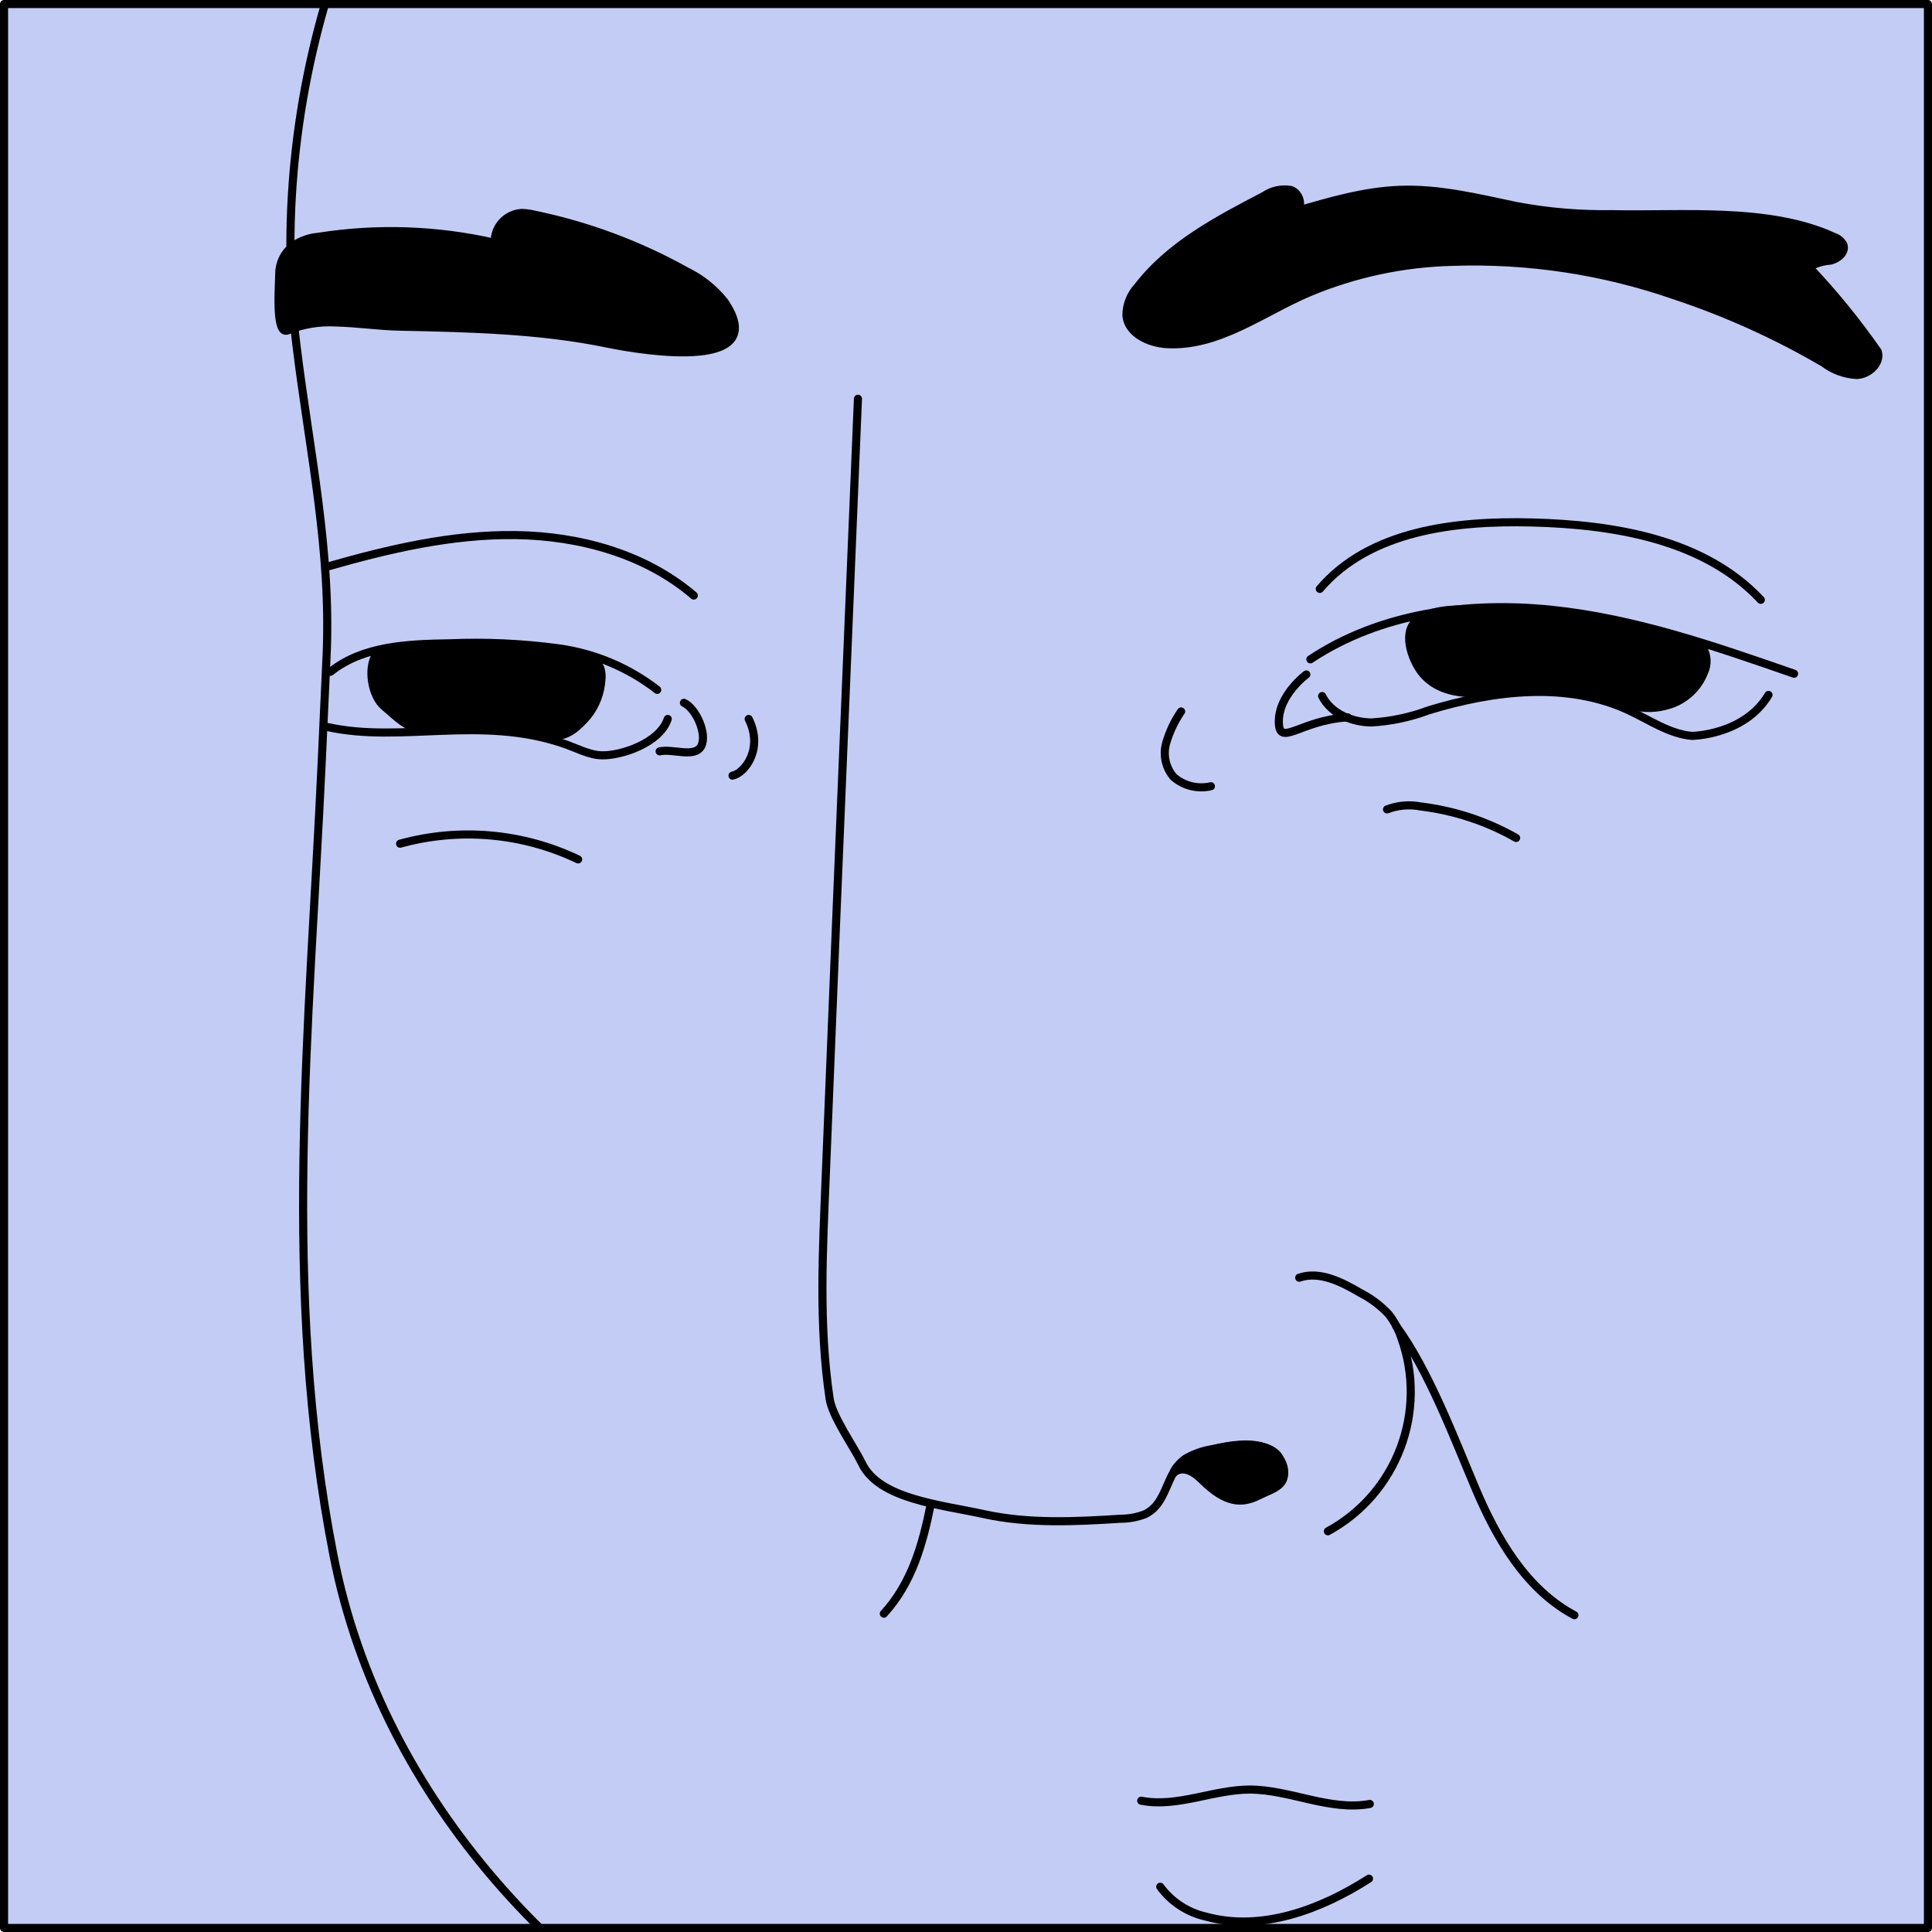
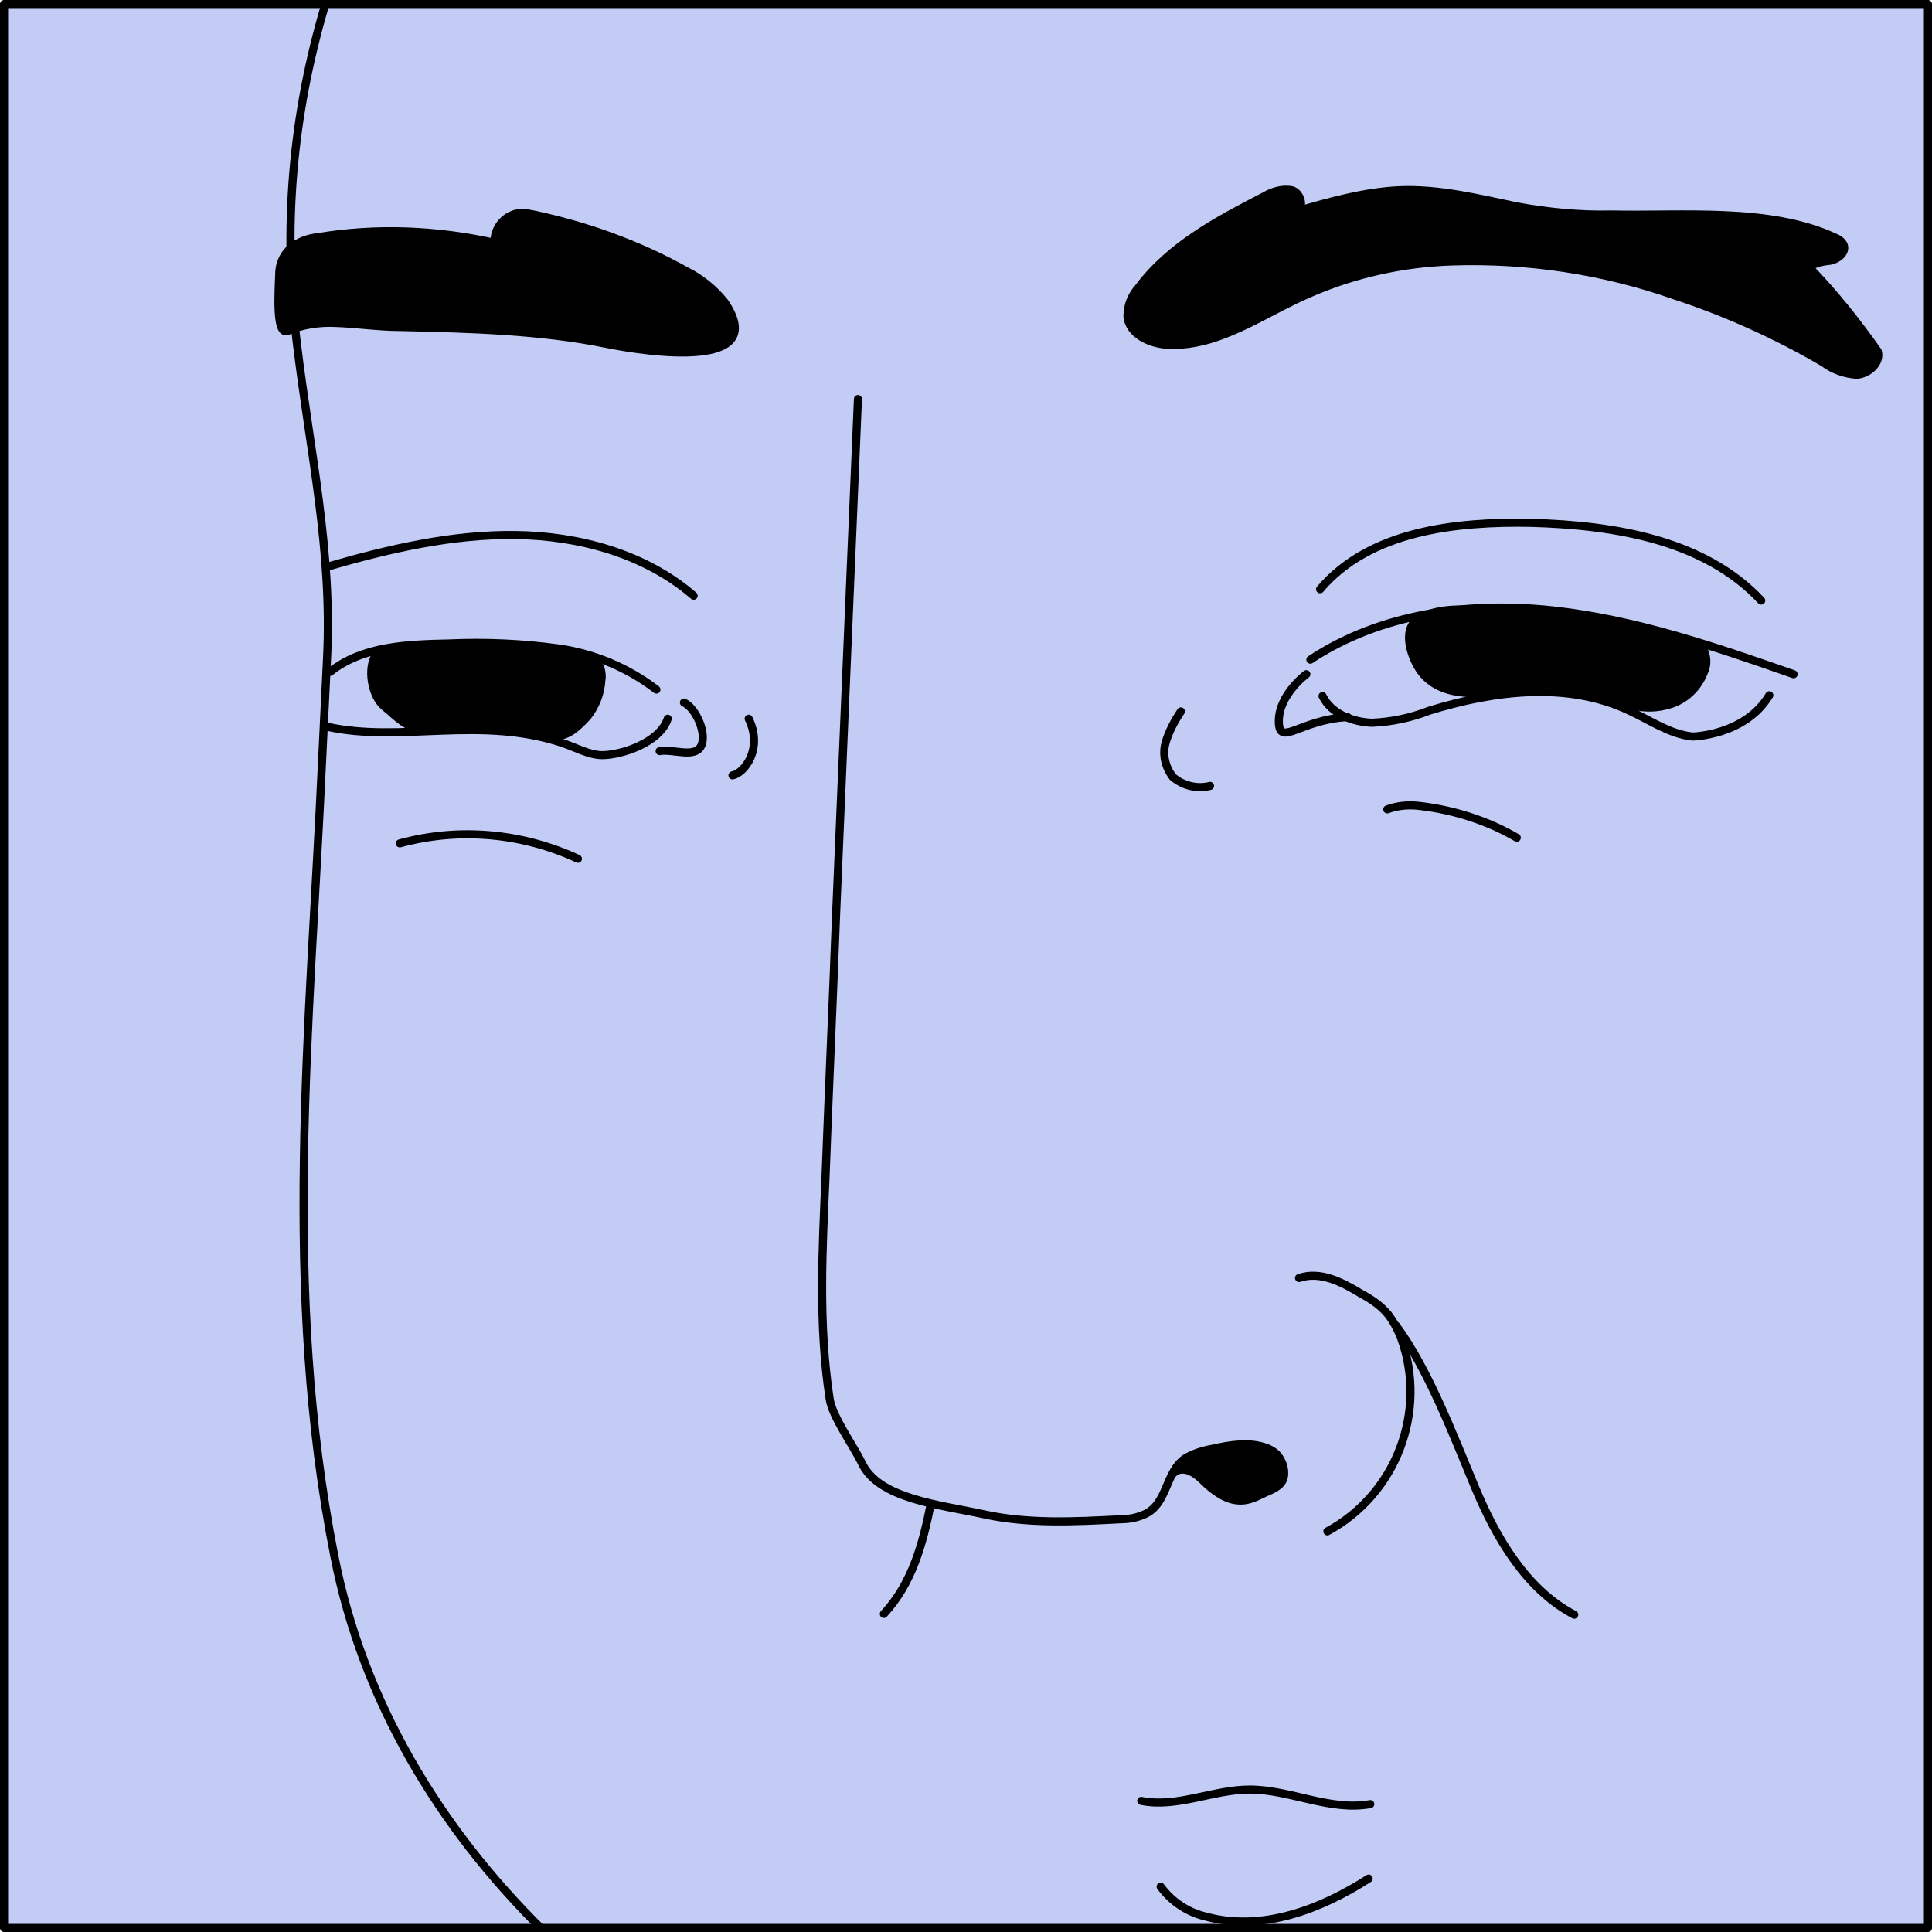
- <svg xmlns="http://www.w3.org/2000/svg" id="Layer_1" data-name="Layer 1" viewBox="0 0 238.7 238.7">
-   <defs>
-     <style>.cls-1,.cls-4{fill:none;}.cls-2{fill:#c3ccf4;}.cls-2,.cls-4,.cls-5,.cls-6{stroke:#000;stroke-linejoin:round;}.cls-3{clip-path:url(#clip-path);}.cls-4,.cls-5{stroke-linecap:round;}</style>
-     <clipPath id="clip-path">
-       <rect class="cls-1" x="0.5" y="0.5" width="237.7" height="237.7" transform="translate(0 238.7) rotate(-90)" />
-     </clipPath>
-   </defs>
-   <rect class="cls-2" x="0.5" y="0.5" width="237.7" height="237.7" transform="translate(0 238.7) rotate(-90)" />
-   <g class="cls-3">
-     <path class="cls-4" d="M67.33-44.67c-22.66,21-34.65,55-30.71,87.28C38.23,55.8,41,68.09,40.33,81.47l-.57,12.42c-1.52,33-5,65.45,1.45,98.3,6,30.59,29.16,54.54,55.37,66.81" />
-     <path class="cls-4" d="M106,49.27,103.34,113q-.66,16.17-1.32,32.34c-.37,9.19-.88,18.28.48,27.47.33,2.22,3,5.94,4,8,2.13,4.41,9.62,5.07,15.1,6.27s11.24.92,16.89.56a8.27,8.27,0,0,0,2.95-.55c2.86-1.32,2.53-5.11,5-6.86a9.54,9.54,0,0,1,3.36-1.19c2.22-.48,4.65-.95,6.72-.12s3,3.59,1.13,4.66" />
-     <path class="cls-5" d="M179.43,32.35a75.59,75.59,0,0,1,27.49,4.16,96.46,96.46,0,0,1,18.39,8.32,7.39,7.39,0,0,0,4.11,1.5c1.48-.07,3-1.46,2.58-2.89A89.35,89.35,0,0,0,223.5,33a6.22,6.22,0,0,1,2.66-.8c.91-.23,1.89-1,1.6-1.93a2,2,0,0,0-1.18-1c-8-3.71-18.85-2.61-27.47-2.81a58.34,58.34,0,0,1-11.74-1c-4.79-1-9.6-2.21-14.54-2-4.34.18-8.57,1.42-12.74,2.64,1-.52.48-2.28-.61-2.63a4.48,4.48,0,0,0-3.29.72c-5.75,3-11.69,6.11-15.63,11.25A5.2,5.2,0,0,0,139.17,39c.23,2.22,2.79,3.39,5,3.52,6.43.35,11.92-4,17.58-6.39A48.84,48.84,0,0,1,179.43,32.35Z" />
-     <path class="cls-4" d="M160.52,157.86c2.55-.87,5.27.54,7.6,1.91a12.63,12.63,0,0,1,3.45,2.6,9.67,9.67,0,0,1,1.56,2.92,19.62,19.62,0,0,1-9.07,23.9" />
-     <path class="cls-4" d="M141,222.48c4.42.87,8.86-1.36,13.37-1.38,5,0,9.93,2.69,14.87,1.78" />
-     <path class="cls-4" d="M161.9,81.46c8.62-5.73,19.51-7.19,29.81-6.12s20.18,4.5,29.95,7.9" />
-     <path class="cls-4" d="M163.35,86c1.09,2.17,3.67,3.23,6.09,3.26a24.08,24.08,0,0,0,7.07-1.5c8.07-2.46,17.08-3.55,24.72,0,2.56,1.19,5,2.91,7.8,3.16,0,0,6.47-.06,9.47-5.06" />
-     <path class="cls-5" d="M210.5,79.83c.07-.1-9.08-2.39-9.83-2.59a50.24,50.24,0,0,0-10-1.62c-2.71-.16-5.37-.05-8.07-.23-2.37-.16-5.3-.24-7.38,1.13s-.84,4.89.39,6.49c2.9,3.79,8.93,2.61,12.85,1.82,3.16-.63,5.9,0,9,1s5.37,2.35,8.92,1.2a6.78,6.78,0,0,0,4.14-3.92,3.21,3.21,0,0,0-.19-3.17" />
-     <path class="cls-4" d="M145.93,87.9a13.47,13.47,0,0,0-1.86,3.95A4.54,4.54,0,0,0,145,96a5.23,5.23,0,0,0,4.61,1.14" />
-     <path class="cls-4" d="M40.83,83c4-3.22,9.58-3.44,14.73-3.52A76.89,76.89,0,0,1,69,80.1,25.54,25.54,0,0,1,81.2,85.23" />
-     <path class="cls-4" d="M82.5,88.83c-1,3-5.79,4.54-8.1,4.49-1.61,0-3.37-1-4.9-1.49-10.18-3.43-20,0-29-2" />
-     <path class="cls-4" d="M84.5,86.83c1.51.7,2.93,3.92,2.12,5.38s-3.49.26-5.12.62" />
-     <path class="cls-4" d="M92.5,88.83c1.84,3.66-.46,6.69-2,7" />
-     <path class="cls-5" d="M46.5,80.83c-1.16,1.68-.58,5.18,1,6.48S50.21,90,52.25,90c4.09,0,8.47-.86,12.43.46a26.88,26.88,0,0,0,3.82.4c1.61.21,3-1.16,4.07-2.39A7.92,7.92,0,0,0,74.3,84a3.23,3.23,0,0,0-.13-1.45,2.91,2.91,0,0,0-1.49-1.42c-1.36-.66-2.94-.59-4.44-.79a68.61,68.61,0,0,0-9.74-.49c-5,0-8,.68-12,1" />
-     <path class="cls-4" d="M49.43,104.24a31.55,31.55,0,0,1,22,1.94" />
-     <path class="cls-4" d="M171.37,100a7.62,7.62,0,0,1,4.16-.36,31.55,31.55,0,0,1,11.79,3.89" />
-     <path class="cls-4" d="M163.06,72.76c6.14-7.2,16.71-8.45,26.18-8.21,10.23.26,21.31,2.09,28.31,9.56" />
-     <path class="cls-4" d="M40.47,70c7.58-2.17,15.36-4,23.25-3.89s16,2.33,22,7.47" />
-     <path class="cls-5" d="M89.51,37.28a13.67,13.67,0,0,0-4.73-3.78,65.86,65.86,0,0,0-18.86-7,6.58,6.58,0,0,0-1.47-.19A3.55,3.55,0,0,0,61.12,30a57.5,57.5,0,0,0-21.8-.74,6.34,6.34,0,0,0-2.92,1,4.34,4.34,0,0,0-1.9,3.58c-.09,2.51-.38,7.46,1,7a13.67,13.67,0,0,1,6-1c2.65.06,5.29.47,7.94.52,8.61.18,17.3.37,25.64,2.1C80,43.47,95.29,45.81,89.51,37.28Z" />
-     <path class="cls-4" d="M143.35,233.11A9.62,9.62,0,0,0,149,236.8c6.85,1.88,14.16-.86,20.14-4.69" />
-     <path class="cls-4" d="M172.5,163.83c4,5.44,7.17,13.86,9.8,20.08s6.26,12.47,12.22,15.65" />
-     <path class="cls-4" d="M115,185.81c-1,5-2.34,9.78-5.8,13.56" />
-     <path class="cls-6" d="M145,182s1.22-1.43,3.46.8c3,3,5,3,7,2s4.24-1.29,2.62-4.64S145.58,179.22,145,182Z" />
-     <path class="cls-4" d="M161.4,83.33s-3.4,2.49-3.4,5.8,2.6-.16,8.53-.5" />
-   </g>
+ <svg xmlns="http://www.w3.org/2000/svg" version="1.1" id="Layer_1" x="0px" y="0px" viewBox="0 0 238.7 238.7" style="enable-background:new 0 0 238.7 238.7;" xml:space="preserve">
+   <style type="text/css">
+ 	.st0{fill:#C3CCF4;stroke:#000000;stroke-linejoin:round;}
+ 	.st1{fill:none;}
+ 	.st2{fill:none;stroke:#000000;stroke-linecap:round;stroke-linejoin:round;}
+ 	.st3{stroke:#000000;stroke-linecap:round;stroke-linejoin:round;}
+ 	.st4{stroke:#000000;stroke-linejoin:round;}
+ </style>
+   <rect x="0.5" y="0.5" class="st0" width="237.7" height="237.7" />
+   <rect x="0.5" y="0.5" class="st1" width="237.7" height="237.7" />
+   <path class="st2" d="M40.2,0.5c-4.1,13.8-5.3,27.7-3.5,42.1c1.6,13.2,4.4,25.5,3.7,38.9l-0.6,12.4c-1.5,33-5,65.4,1.5,98.3  c3.5,18,13,33.6,25.5,46" />
+   <path class="st2" d="M106,49.3l-2.7,63.7c-0.4,10.8-0.9,21.6-1.3,32.3c-0.4,9.2-0.9,18.3,0.5,27.5c0.3,2.2,3,5.9,4,8  c2.1,4.4,9.6,5.1,15.1,6.3s11.2,0.9,16.9,0.6c1,0,2-0.2,2.9-0.6c2.9-1.3,2.5-5.1,5-6.9c1-0.6,2.2-1,3.4-1.2c2.2-0.5,4.6-0.9,6.7-0.1  s3,3.6,1.1,4.7" />
+   <path class="st3" d="M179.4,32.3c9.3-0.3,18.7,1.1,27.5,4.2c6.4,2.1,12.6,4.9,18.4,8.3c1.2,0.9,2.6,1.4,4.1,1.5  c1.5-0.1,3-1.5,2.6-2.9c-2.6-3.7-5.4-7.2-8.5-10.4c0.8-0.5,1.7-0.7,2.7-0.8c0.9-0.2,1.9-1,1.6-1.9c-0.2-0.5-0.7-0.8-1.2-1  c-8-3.7-18.9-2.6-27.5-2.8c-3.9,0.1-7.9-0.3-11.7-1c-4.8-1-9.6-2.2-14.5-2c-4.3,0.2-8.6,1.4-12.7,2.6c1-0.5,0.5-2.3-0.6-2.6  c-1.1-0.2-2.3,0.1-3.3,0.7c-5.8,3-11.7,6.1-15.6,11.3c-0.9,1-1.4,2.2-1.4,3.6c0.2,2.2,2.8,3.4,5,3.5c6.4,0.3,11.9-4,17.6-6.4  C167.4,33.8,173.4,32.5,179.4,32.3z" />
+   <path class="st2" d="M160.5,157.9c2.6-0.9,5.3,0.5,7.6,1.9c1.3,0.7,2.5,1.5,3.4,2.6c0.7,0.9,1.2,1.9,1.6,2.9  c3.3,9.1-0.6,19.3-9.1,23.9" />
+   <path class="st2" d="M141,222.5c4.4,0.9,8.9-1.4,13.4-1.4c5,0,9.9,2.7,14.9,1.8" />
+   <path class="st2" d="M161.9,81.5c8.6-5.7,19.5-7.2,29.8-6.1s20.2,4.5,29.9,7.9" />
+   <path class="st2" d="M163.4,86c1.1,2.2,3.7,3.2,6.1,3.3c2.4-0.1,4.8-0.6,7.1-1.5c8.1-2.5,17.1-3.6,24.7,0c2.6,1.2,5,2.9,7.8,3.2  c0,0,6.5-0.1,9.5-5.1" />
+   <path class="st3" d="M210.5,79.8c0.1-0.1-9.1-2.4-9.8-2.6c-3.3-0.9-6.6-1.4-10-1.6c-2.7-0.2-5.4-0.1-8.1-0.2  c-2.4-0.2-5.3-0.2-7.4,1.1s-0.8,4.9,0.4,6.5c2.9,3.8,8.9,2.6,12.9,1.8c3.2-0.6,5.9,0,9,1s5.4,2.3,8.9,1.2c1.9-0.6,3.4-2.1,4.1-3.9  c0.5-1,0.4-2.2-0.2-3.2" />
+   <path class="st2" d="M145.9,87.9c-0.8,1.2-1.5,2.5-1.9,3.9c-0.4,1.5,0,3,0.9,4.2c1.3,1.1,3,1.5,4.6,1.1" />
+   <path class="st2" d="M40.8,83c4-3.2,9.6-3.4,14.7-3.5c4.5-0.2,9,0,13.4,0.6c4.4,0.6,8.7,2.4,12.2,5.1" />
+   <path class="st2" d="M82.5,88.8c-1,3-5.8,4.5-8.1,4.5c-1.6,0-3.4-1-4.9-1.5c-10.2-3.4-20,0-29-2" />
+   <path class="st2" d="M84.5,86.8c1.5,0.7,2.9,3.9,2.1,5.4s-3.5,0.3-5.1,0.6" />
+   <path class="st2" d="M92.5,88.8c1.8,3.7-0.5,6.7-2,7" />
+   <path class="st3" d="M46.5,80.8c-1.2,1.7-0.6,5.2,1,6.5s2.7,2.7,4.8,2.7c4.1,0,8.5-0.9,12.4,0.5c1.3,0.2,2.5,0.4,3.8,0.4  c1.6,0.2,3-1.2,4.1-2.4c1-1.3,1.6-2.8,1.7-4.5c0.1-0.5,0-1-0.1-1.4c-0.3-0.6-0.8-1.1-1.5-1.4c-1.4-0.7-2.9-0.6-4.4-0.8  c-3.2-0.4-6.5-0.6-9.7-0.5C53.5,79.9,50.5,80.5,46.5,80.8" />
+   <path class="st2" d="M49.4,104.2c7.3-2,15.1-1.3,22,1.9" />
+   <path class="st2" d="M171.4,100c1.3-0.5,2.8-0.6,4.2-0.4c4.1,0.5,8.2,1.8,11.8,3.9" />
+   <path class="st2" d="M163.1,72.8c6.1-7.2,16.7-8.4,26.2-8.2c10.2,0.3,21.3,2.1,28.3,9.6" />
+   <path class="st2" d="M40.5,70c7.6-2.2,15.4-4,23.2-3.9s16,2.3,22,7.5" />
+   <path class="st3" d="M89.5,37.3c-1.3-1.6-2.9-2.9-4.7-3.8c-5.9-3.3-12.3-5.6-18.9-7c-0.5-0.1-1-0.2-1.5-0.2  c-1.9,0.1-3.4,1.8-3.3,3.7c-7.2-1.6-14.6-1.9-21.8-0.7c-1,0.1-2,0.4-2.9,1c-1.2,0.8-1.9,2.1-1.9,3.6c-0.1,2.5-0.4,7.5,1,7  c1.9-0.8,4-1.1,6-1c2.7,0.1,5.3,0.5,7.9,0.5c8.6,0.2,17.3,0.4,25.6,2.1C80,43.5,95.3,45.8,89.5,37.3z" />
+   <path class="st2" d="M143.4,233.1c1.4,1.9,3.4,3.2,5.6,3.7c6.9,1.9,14.2-0.9,20.1-4.7" />
+   <path class="st2" d="M172.5,163.8c4,5.4,7.2,13.9,9.8,20.1s6.3,12.5,12.2,15.6" />
+   <path class="st2" d="M115,185.8c-1,5-2.3,9.8-5.8,13.6" />
+   <path class="st4" d="M145,182c0,0,1.2-1.4,3.5,0.8c3,3,5,3,7,2s4.2-1.3,2.6-4.6S145.6,179.2,145,182z" />
+   <path class="st2" d="M161.4,83.3c0,0-3.4,2.5-3.4,5.8s2.6-0.2,8.5-0.5" />
</svg>
